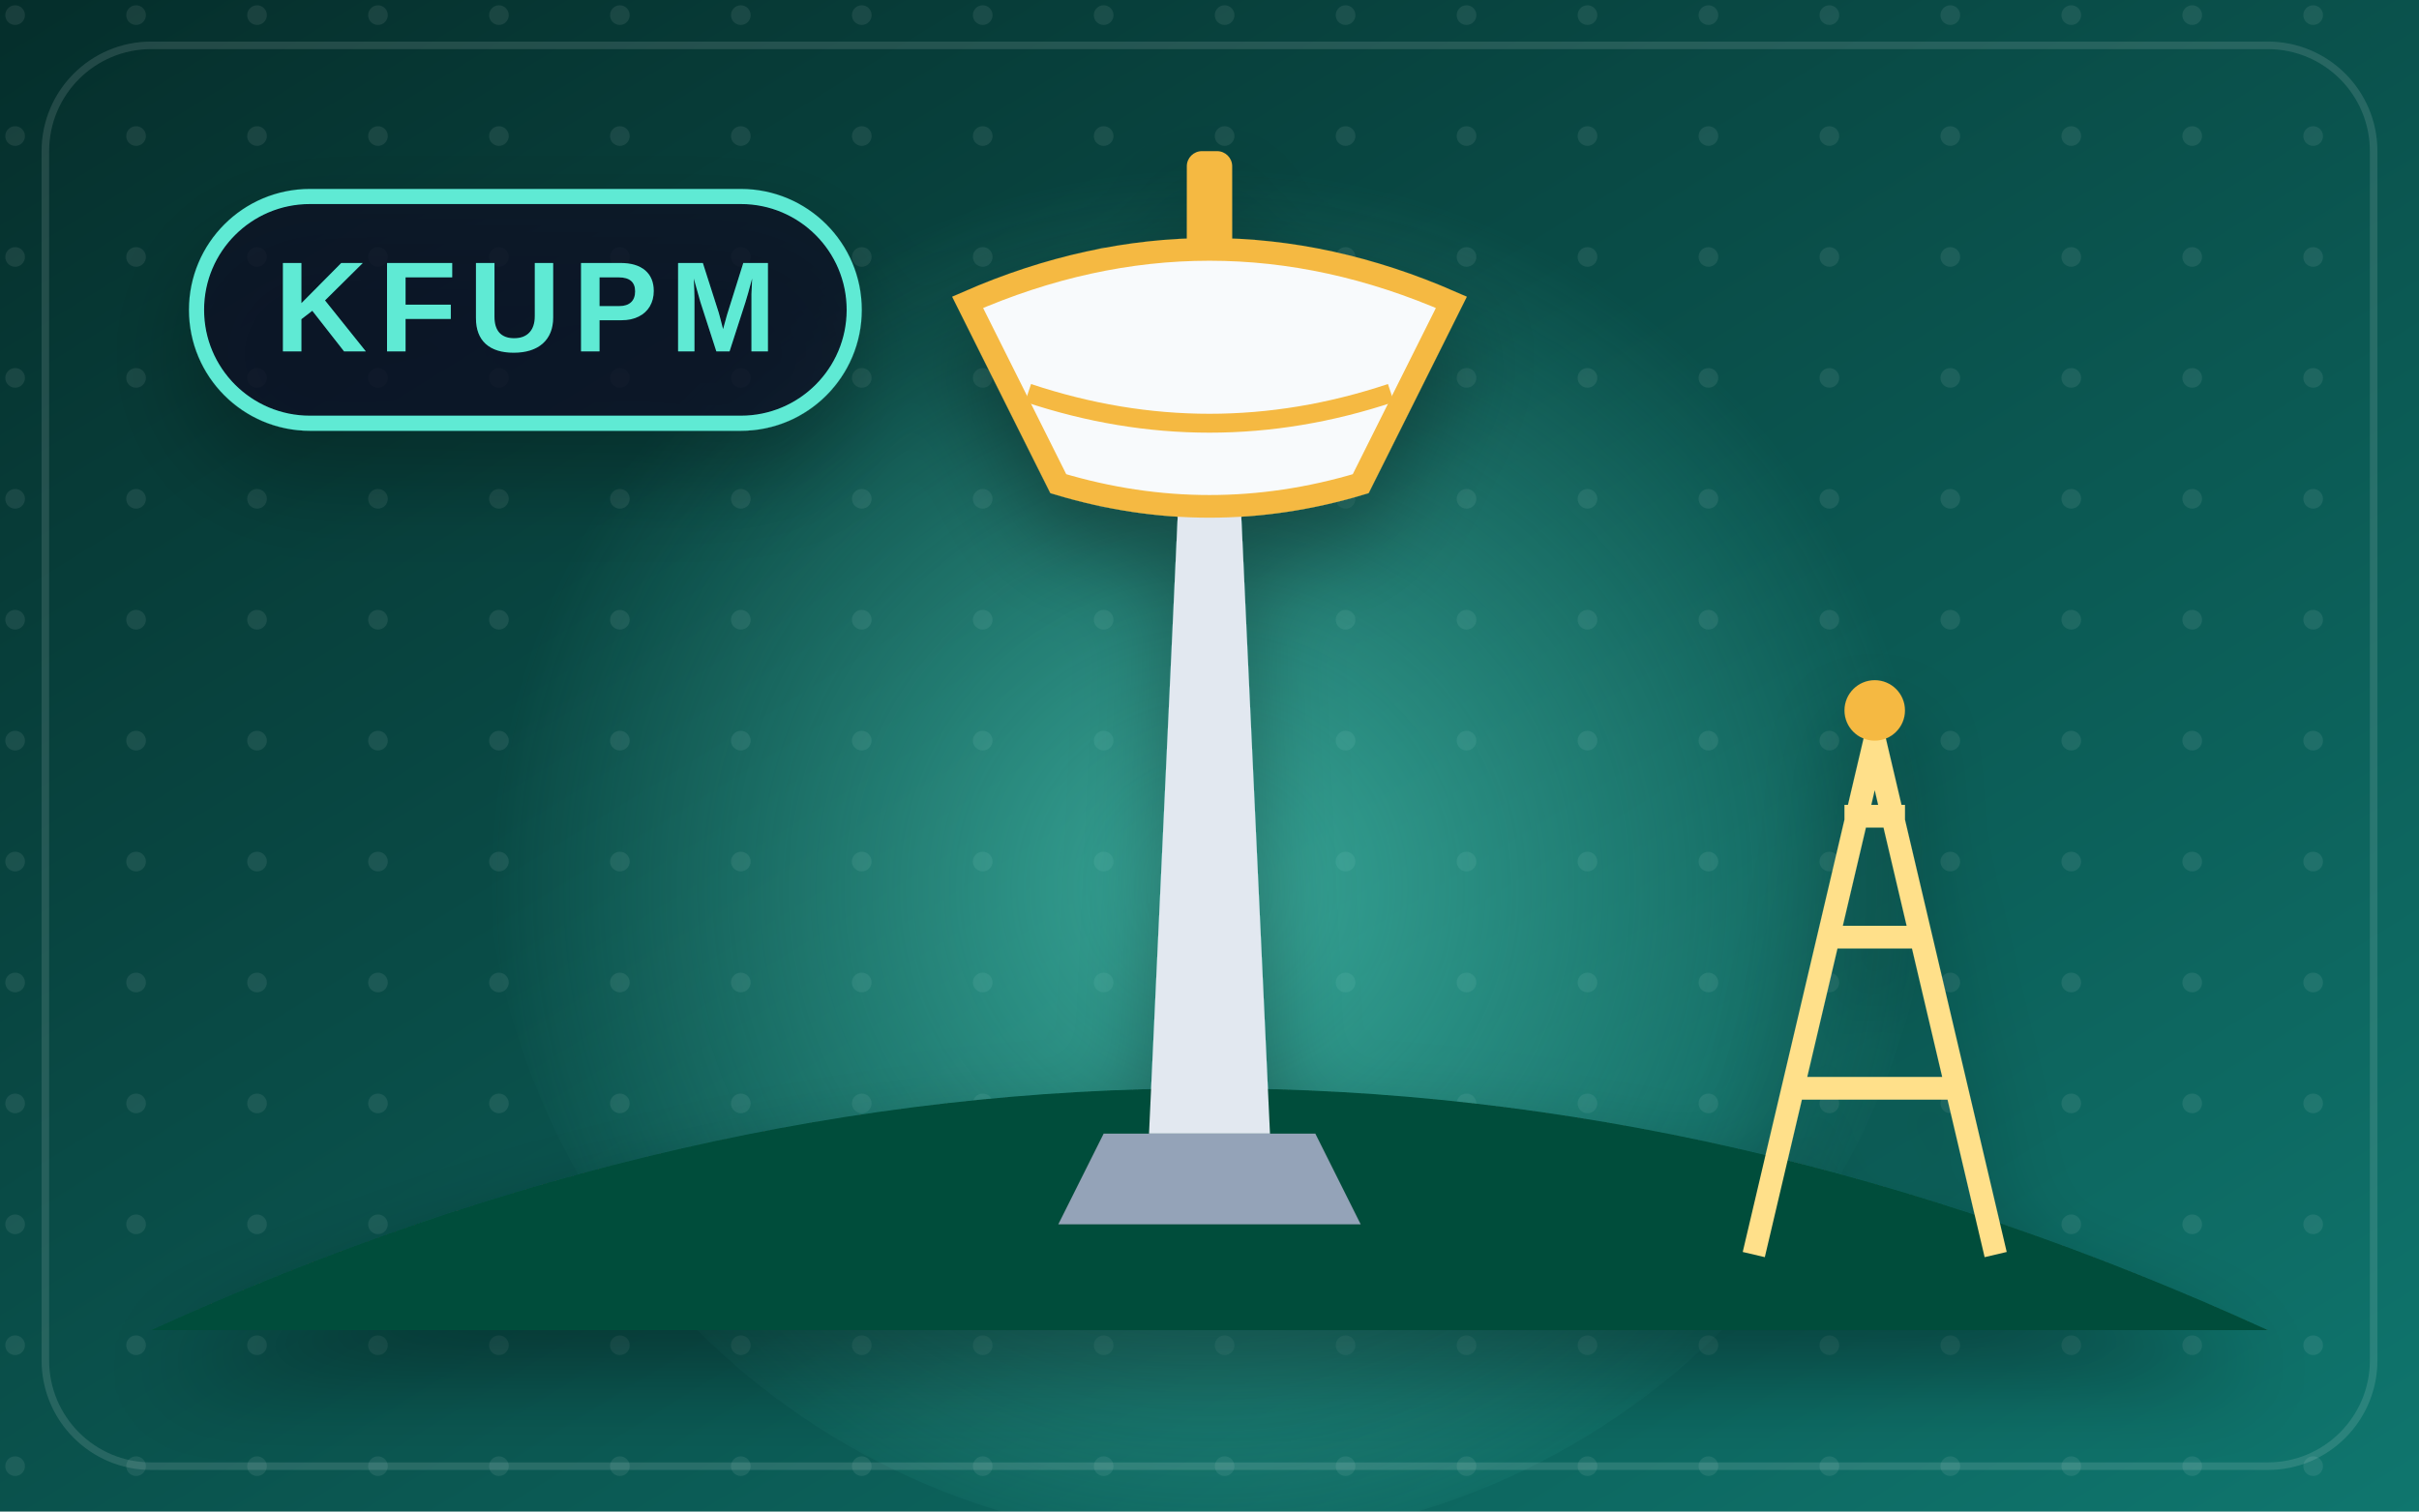
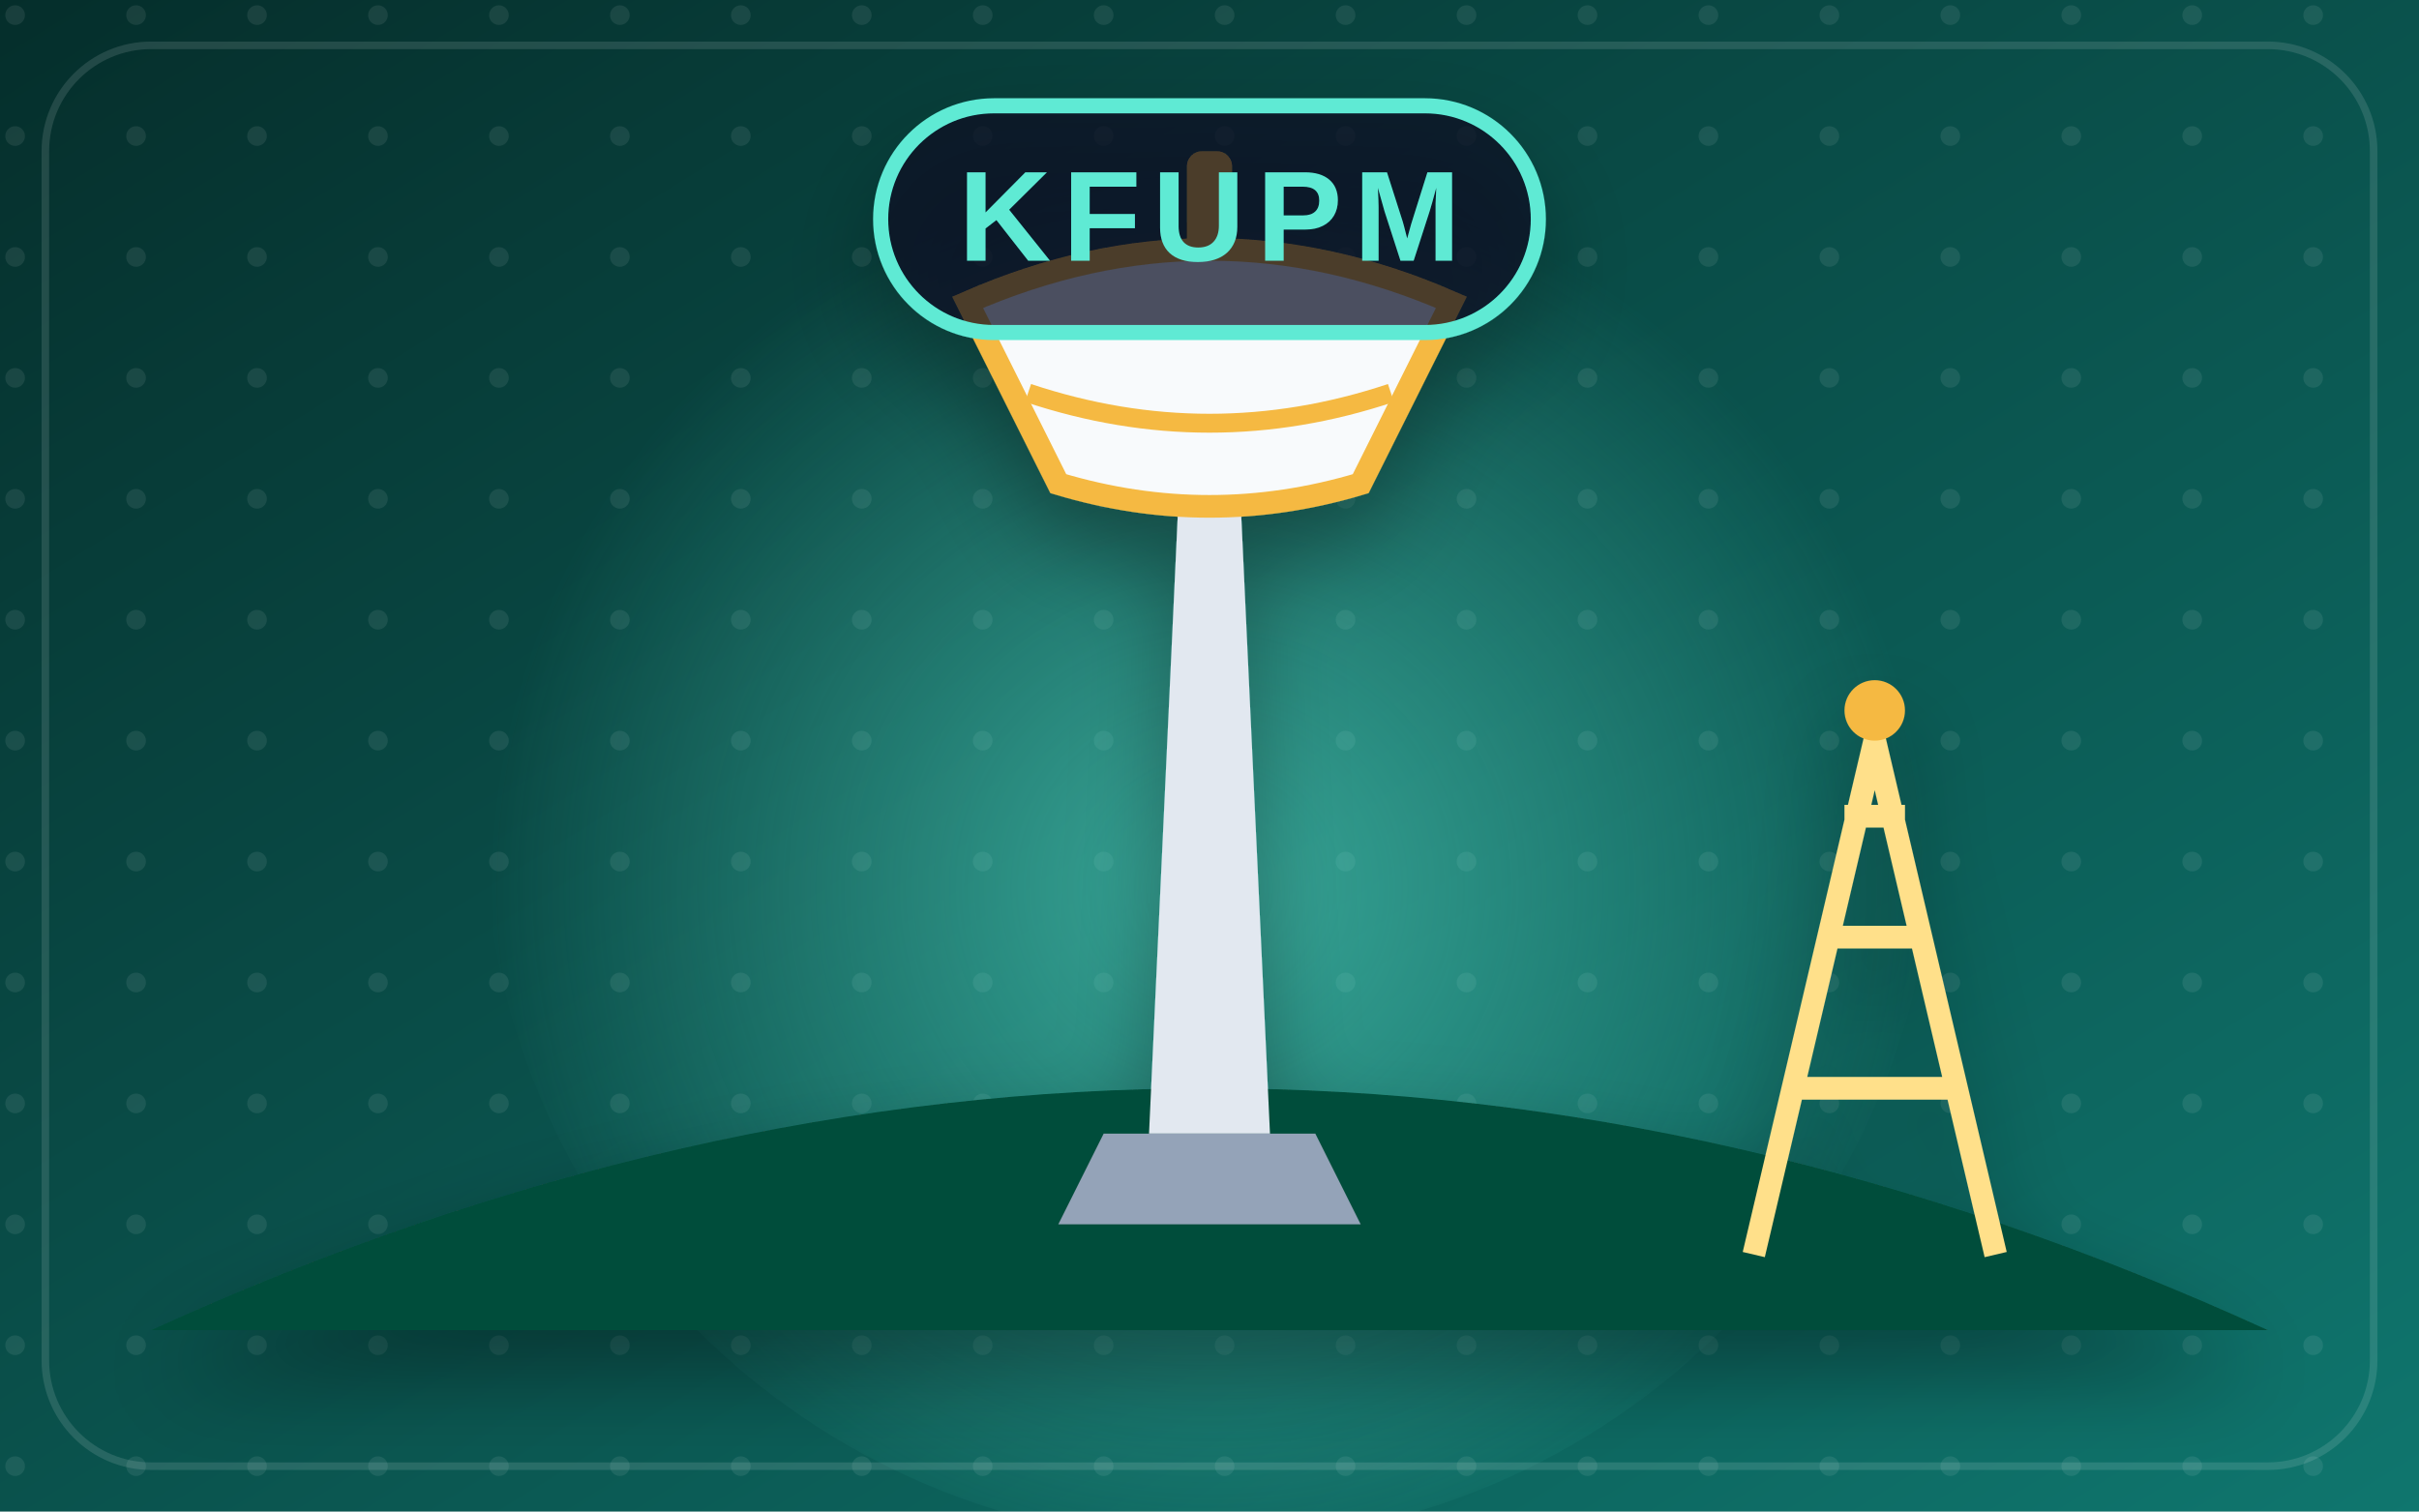
<svg xmlns="http://www.w3.org/2000/svg" viewBox="0 0 320 200" preserveAspectRatio="xMidYMid slice">
  <defs>
    <linearGradient id="gc" x1="0" y1="0" x2="1" y2="1">
      <stop offset="0" stop-color="#052e2b" />
      <stop offset="1" stop-color="#0f766e" />
    </linearGradient>
    <radialGradient id="rc" cx=".5" cy=".55" r=".5">
      <stop offset="0" stop-color="#5eead4" stop-opacity=".55" />
      <stop offset="1" stop-color="#5eead4" stop-opacity="0" />
    </radialGradient>
    <filter id="sc" x="-20%" y="-20%" width="140%" height="140%">
      <feDropShadow dx="0" dy="6" stdDeviation="6" flood-color="#000" flood-opacity=".35" />
    </filter>
    <pattern id="pc" width="16" height="16" patternUnits="userSpaceOnUse">
      <circle cx="2" cy="2" r="1.3" fill="#fff" fill-opacity=".08" />
    </pattern>
  </defs>
  <rect width="320" height="200" fill="url(#gc)" />
  <rect width="320" height="200" fill="url(#pc)" />
  <circle cx="160" cy="108" r="96" fill="url(#rc)" />
  <g filter="url(#sc)">
    <path d="M20 176 Q160 112 300 176 Z" fill="#064e3b" />
    <path d="M152 150 L156 64 H164 L168 150 Z" fill="#e2e8f0" />
    <path d="M156 64 Q160 58 164 64" fill="#e2e8f0" />
    <path d="M128 40 Q160 26 192 40 L180 64 Q160 70 140 64 Z" fill="#F8FAFC" stroke="#F5B942" stroke-width="3" />
    <path d="M136 52 Q160 60 184 52" fill="none" stroke="#F5B942" stroke-width="2.5" />
    <rect x="157" y="20" width="6" height="14" rx="2" fill="#F5B942" />
    <path d="M146 150 h28 l6 12 h-40 z" fill="#94a3b8" />
    <path d="M232 166 L248 98 L264 166 M237 144 H259 M241 124 H255 M244 108 H252" fill="none" stroke="#FFE08A" stroke-width="3" stroke-linejoin="round" />
    <circle cx="248" cy="94" r="4" fill="#F5B942" />
-     <g transform="translate(26 26)">
+     <g transform="translate(116.5 14)">
      <rect width="87" height="30" rx="15" fill="#0A0F24" fill-opacity=".72" stroke="#5eead4" stroke-width="2" />
      <text x="43.5" y="20.5" text-anchor="middle" font-family="Arial, Helvetica, sans-serif" font-weight="700" font-size="17" letter-spacing="1.5" fill="#5eead4">KFUPM</text>
    </g>
  </g>
  <rect x="6" y="6" width="308" height="188" rx="14" fill="none" stroke="#fff" stroke-opacity=".12" />
</svg>
